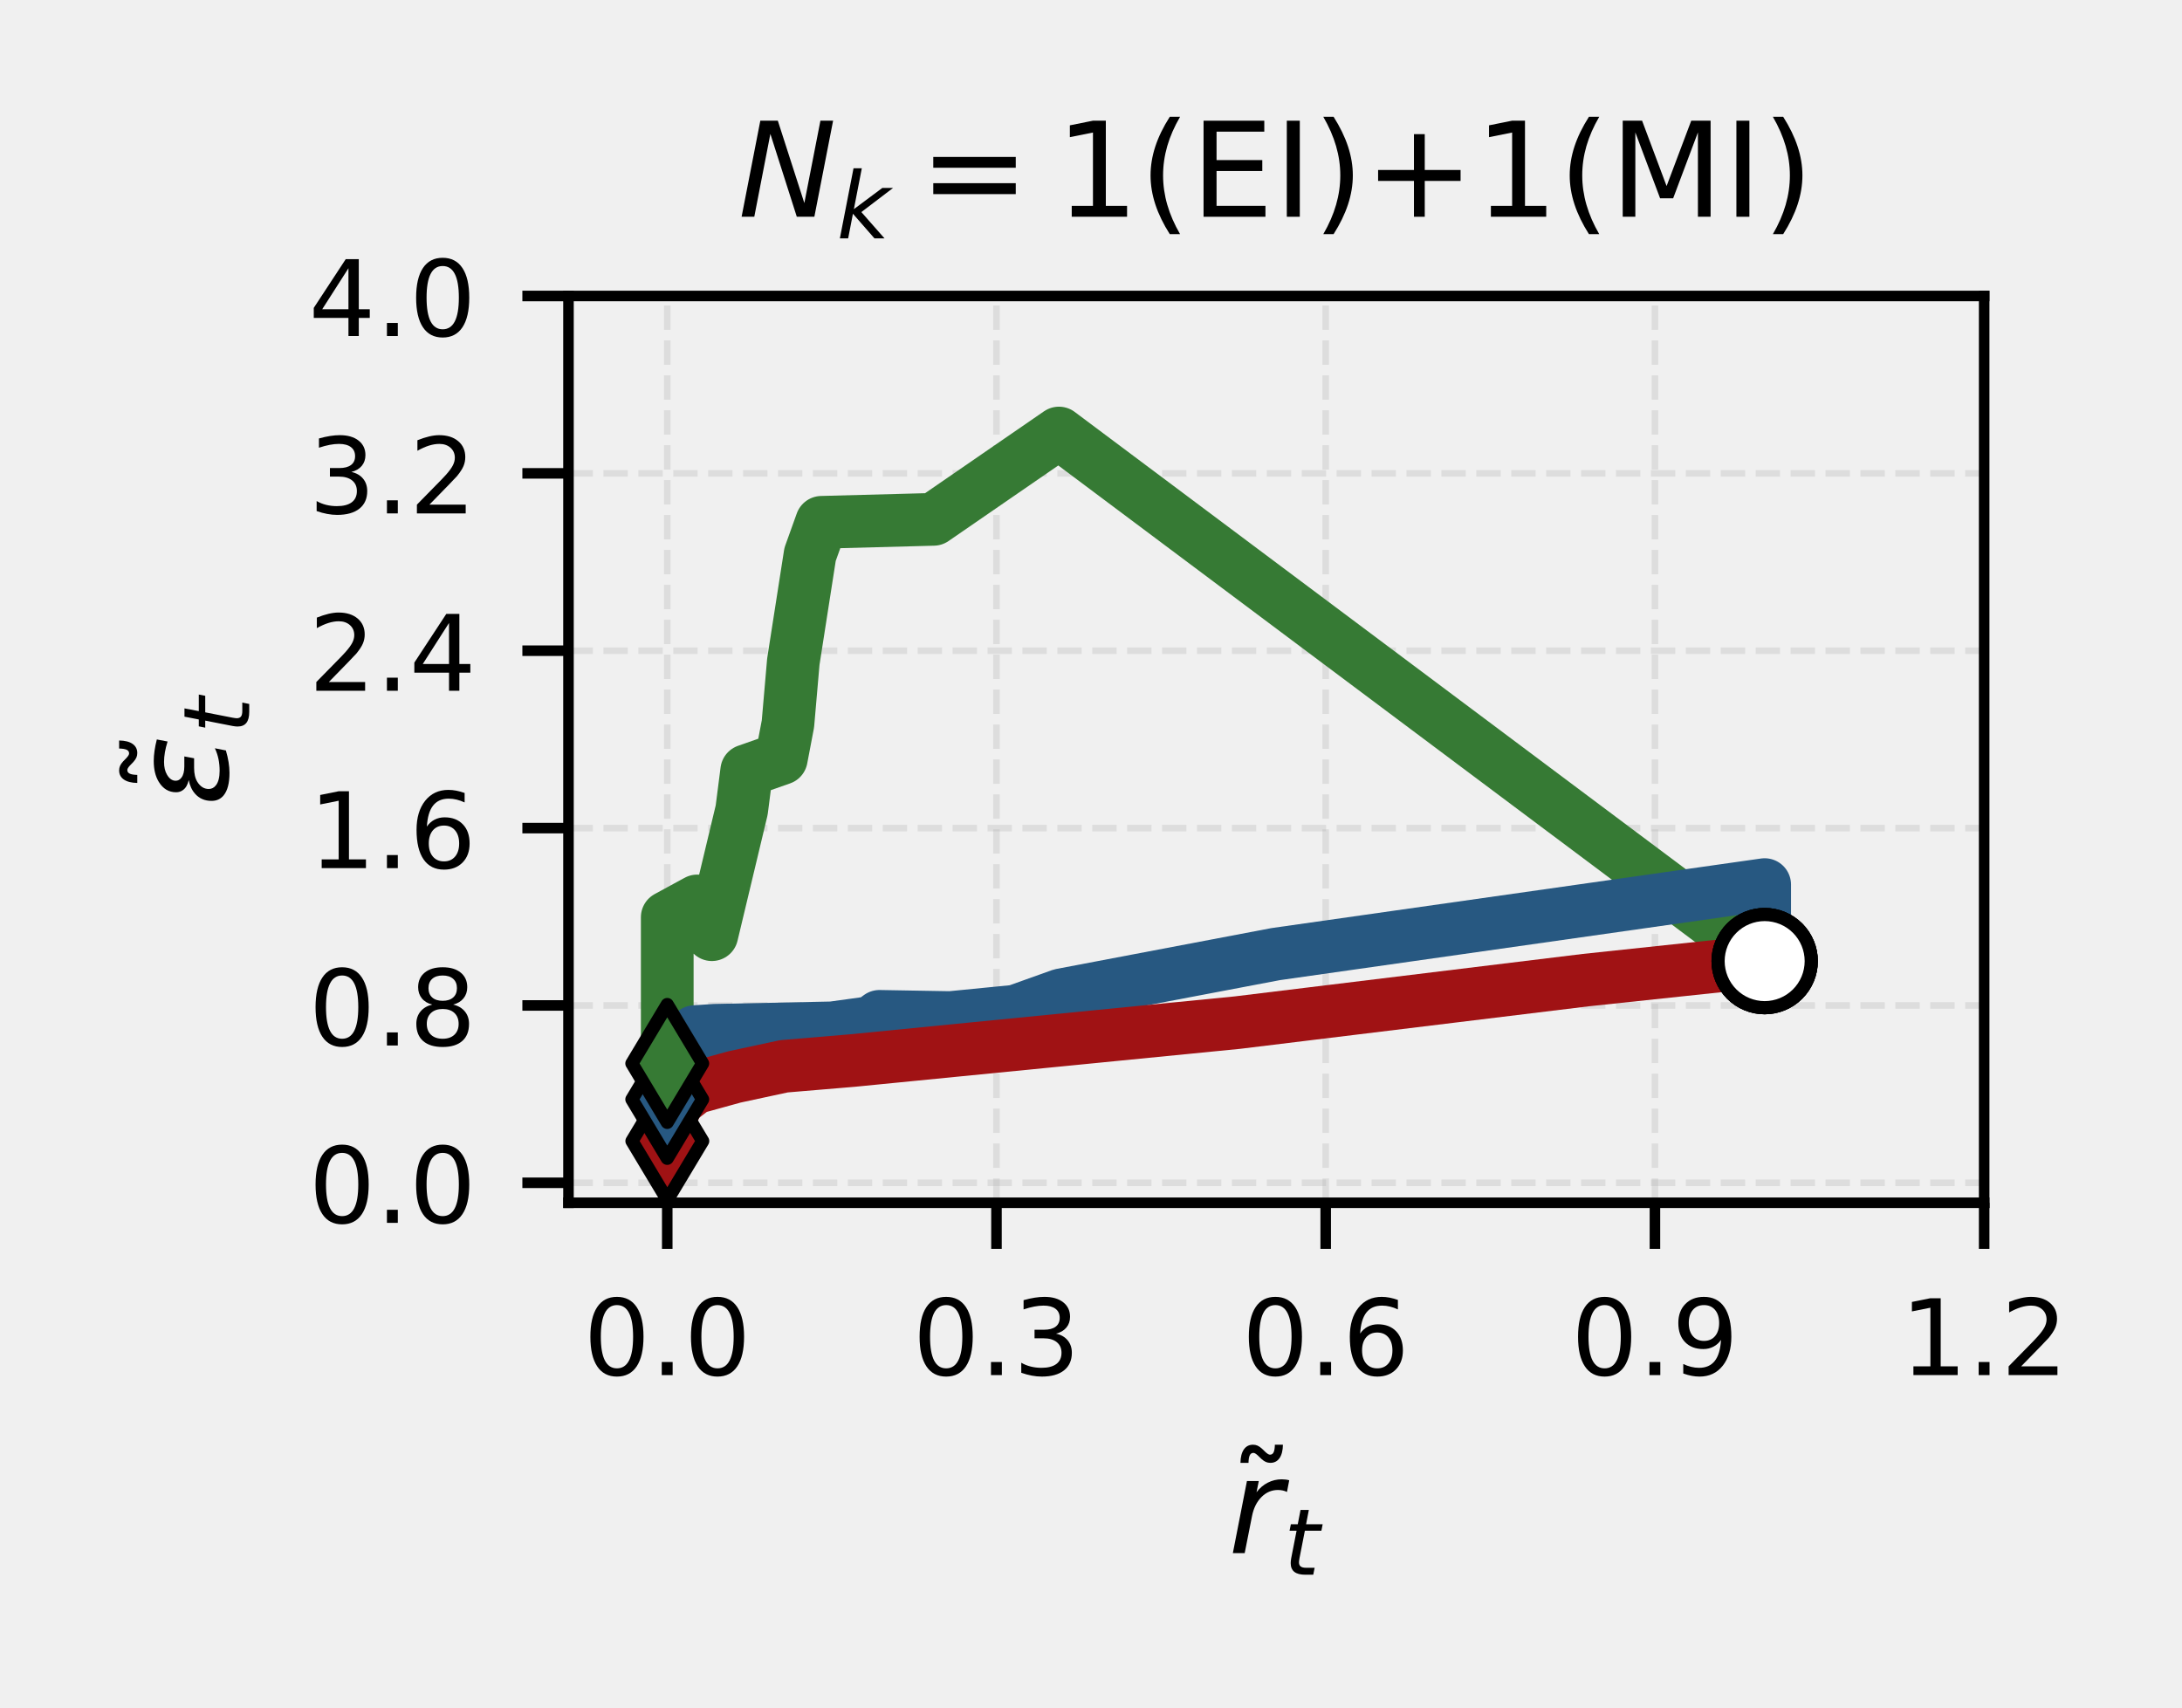
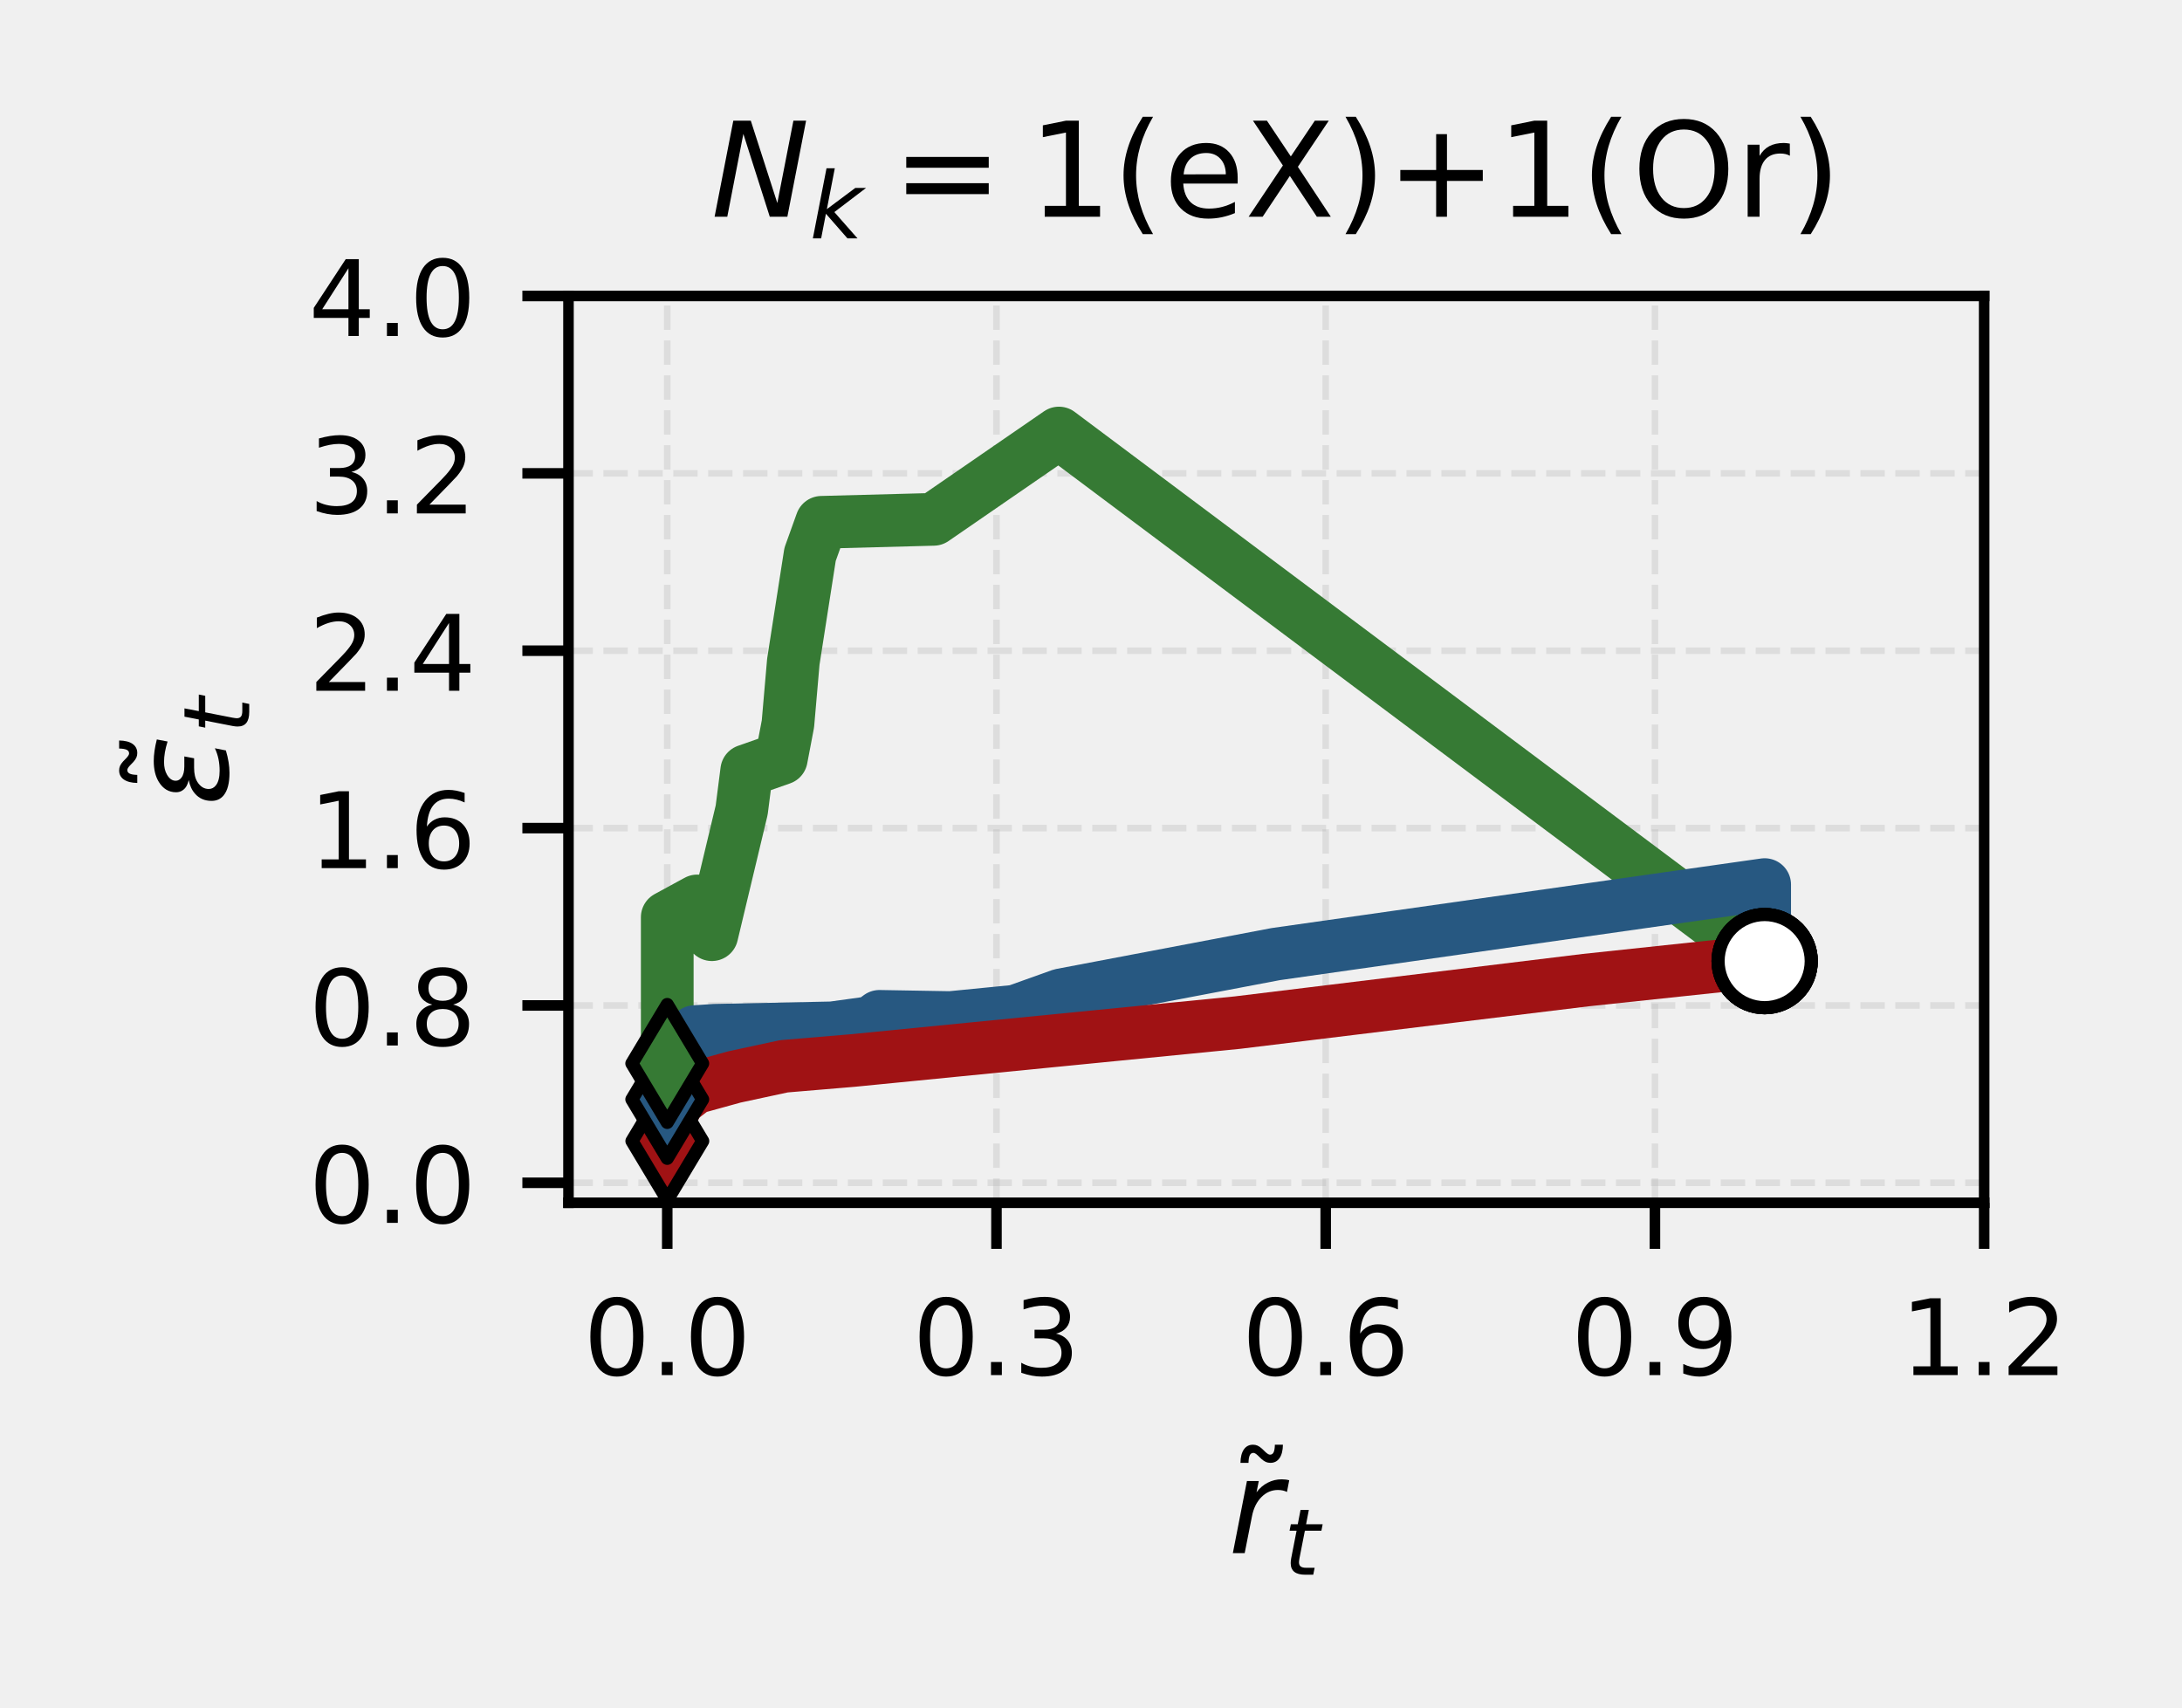
<svg xmlns="http://www.w3.org/2000/svg" xmlns:xlink="http://www.w3.org/1999/xlink" width="165.6pt" height="129.6pt" viewBox="0 0 165.6 129.6" version="1.1">
  <defs>
    <style type="text/css">*{stroke-linejoin: round; stroke-linecap: butt}</style>
  </defs>
  <g id="figure_1">
    <g id="patch_1">
      <path d="M 0 129.6  L 165.6 129.6  L 165.6 0  L 0 0  L 0 129.6  z " style="fill: none" />
    </g>
    <g id="axes_1">
      <g id="patch_2">
        <path d="M 43.144 91.286  L 150.585 91.286  L 150.585 22.464  L 43.144 22.464  L 43.144 91.286  z " style="fill: none" />
      </g>
      <g id="matplotlib.axis_1">
        <g id="xtick_1">
          <g id="line2d_1">
-             <path d="M 50.64 91.286  L 50.64 22.464  " clip-path="url(#pb78cfc6924)" style="fill: none; stroke-dasharray: 1.85,0.8; stroke-dashoffset: 0; stroke: #b0b0b0; stroke-opacity: 0.3; stroke-width: 0.5" />
+             <path d="M 50.64 91.286  L 50.64 22.464  " clip-path="url(#p8e51edc2bf)" style="fill: none; stroke-dasharray: 1.85,0.8; stroke-dashoffset: 0; stroke: #b0b0b0; stroke-opacity: 0.3; stroke-width: 0.5" />
          </g>
          <g id="line2d_2">
            <defs>
-               <path id="mb3814417b7" d="M 0 0  L 0 3.5  " style="stroke: #000000; stroke-width: 0.8" />
+               <path id="m7d8f1c8103" d="M 0 0  L 0 3.5  " style="stroke: #000000; stroke-width: 0.8" />
            </defs>
            <g>
-               <use xlink:href="#mb3814417b7" x="50.64" y="91.286" style="stroke: #000000; stroke-width: 0.8" />
+               <use xlink:href="#m7d8f1c8103" x="50.64" y="91.286" style="stroke: #000000; stroke-width: 0.8" />
            </g>
          </g>
          <g id="text_1">
            <g transform="translate(44.27863 104.3648) scale(0.08 -0.08)">
              <defs>
                <path id="DejaVuSans-30" d="M 2034 4250  Q 1547 4250 1301 3770  Q 1056 3291 1056 2328  Q 1056 1369 1301 889  Q 1547 409 2034 409  Q 2525 409 2770 889  Q 3016 1369 3016 2328  Q 3016 3291 2770 3770  Q 2525 4250 2034 4250  z M 2034 4750  Q 2819 4750 3233 4129  Q 3647 3509 3647 2328  Q 3647 1150 3233 529  Q 2819 -91 2034 -91  Q 1250 -91 836 529  Q 422 1150 422 2328  Q 422 3509 836 4129  Q 1250 4750 2034 4750  z " transform="scale(0.015625)" />
                <path id="DejaVuSans-2e" d="M 684 794  L 1344 794  L 1344 0  L 684 0  L 684 794  z " transform="scale(0.015625)" />
              </defs>
              <use xlink:href="#DejaVuSans-30" />
              <use xlink:href="#DejaVuSans-2e" x="63.623" />
              <use xlink:href="#DejaVuSans-30" x="95.41" />
            </g>
          </g>
        </g>
        <g id="xtick_2">
          <g id="line2d_3">
-             <path d="M 75.626 91.286  L 75.626 22.464  " clip-path="url(#pb78cfc6924)" style="fill: none; stroke-dasharray: 1.85,0.8; stroke-dashoffset: 0; stroke: #b0b0b0; stroke-opacity: 0.3; stroke-width: 0.5" />
+             <path d="M 75.626 91.286  L 75.626 22.464  " clip-path="url(#p8e51edc2bf)" style="fill: none; stroke-dasharray: 1.85,0.8; stroke-dashoffset: 0; stroke: #b0b0b0; stroke-opacity: 0.3; stroke-width: 0.5" />
          </g>
          <g id="line2d_4">
            <g>
-               <use xlink:href="#mb3814417b7" x="75.626" y="91.286" style="stroke: #000000; stroke-width: 0.8" />
+               <use xlink:href="#m7d8f1c8103" x="75.626" y="91.286" style="stroke: #000000; stroke-width: 0.8" />
            </g>
          </g>
          <g id="text_2">
            <g transform="translate(69.26491 104.3648) scale(0.08 -0.08)">
              <defs>
                <path id="DejaVuSans-33" d="M 2597 2516  Q 3050 2419 3304 2112  Q 3559 1806 3559 1356  Q 3559 666 3084 287  Q 2609 -91 1734 -91  Q 1441 -91 1130 -33  Q 819 25 488 141  L 488 750  Q 750 597 1062 519  Q 1375 441 1716 441  Q 2309 441 2620 675  Q 2931 909 2931 1356  Q 2931 1769 2642 2001  Q 2353 2234 1838 2234  L 1294 2234  L 1294 2753  L 1863 2753  Q 2328 2753 2575 2939  Q 2822 3125 2822 3475  Q 2822 3834 2567 4026  Q 2313 4219 1838 4219  Q 1578 4219 1281 4162  Q 984 4106 628 3988  L 628 4550  Q 988 4650 1302 4700  Q 1616 4750 1894 4750  Q 2613 4750 3031 4423  Q 3450 4097 3450 3541  Q 3450 3153 3228 2886  Q 3006 2619 2597 2516  z " transform="scale(0.015625)" />
              </defs>
              <use xlink:href="#DejaVuSans-30" />
              <use xlink:href="#DejaVuSans-2e" x="63.623" />
              <use xlink:href="#DejaVuSans-33" x="95.41" />
            </g>
          </g>
        </g>
        <g id="xtick_3">
          <g id="line2d_5">
-             <path d="M 100.612 91.286  L 100.612 22.464  " clip-path="url(#pb78cfc6924)" style="fill: none; stroke-dasharray: 1.85,0.8; stroke-dashoffset: 0; stroke: #b0b0b0; stroke-opacity: 0.3; stroke-width: 0.5" />
+             <path d="M 100.612 91.286  L 100.612 22.464  " clip-path="url(#p8e51edc2bf)" style="fill: none; stroke-dasharray: 1.85,0.8; stroke-dashoffset: 0; stroke: #b0b0b0; stroke-opacity: 0.3; stroke-width: 0.5" />
          </g>
          <g id="line2d_6">
            <g>
-               <use xlink:href="#mb3814417b7" x="100.612" y="91.286" style="stroke: #000000; stroke-width: 0.8" />
+               <use xlink:href="#m7d8f1c8103" x="100.612" y="91.286" style="stroke: #000000; stroke-width: 0.8" />
            </g>
          </g>
          <g id="text_3">
            <g transform="translate(94.25119 104.3648) scale(0.08 -0.08)">
              <defs>
                <path id="DejaVuSans-36" d="M 2113 2584  Q 1688 2584 1439 2293  Q 1191 2003 1191 1497  Q 1191 994 1439 701  Q 1688 409 2113 409  Q 2538 409 2786 701  Q 3034 994 3034 1497  Q 3034 2003 2786 2293  Q 2538 2584 2113 2584  z M 3366 4563  L 3366 3988  Q 3128 4100 2886 4159  Q 2644 4219 2406 4219  Q 1781 4219 1451 3797  Q 1122 3375 1075 2522  Q 1259 2794 1537 2939  Q 1816 3084 2150 3084  Q 2853 3084 3261 2657  Q 3669 2231 3669 1497  Q 3669 778 3244 343  Q 2819 -91 2113 -91  Q 1303 -91 875 529  Q 447 1150 447 2328  Q 447 3434 972 4092  Q 1497 4750 2381 4750  Q 2619 4750 2861 4703  Q 3103 4656 3366 4563  z " transform="scale(0.015625)" />
              </defs>
              <use xlink:href="#DejaVuSans-30" />
              <use xlink:href="#DejaVuSans-2e" x="63.623" />
              <use xlink:href="#DejaVuSans-36" x="95.41" />
            </g>
          </g>
        </g>
        <g id="xtick_4">
          <g id="line2d_7">
-             <path d="M 125.599 91.286  L 125.599 22.464  " clip-path="url(#pb78cfc6924)" style="fill: none; stroke-dasharray: 1.85,0.8; stroke-dashoffset: 0; stroke: #b0b0b0; stroke-opacity: 0.3; stroke-width: 0.5" />
+             <path d="M 125.599 91.286  L 125.599 22.464  " clip-path="url(#p8e51edc2bf)" style="fill: none; stroke-dasharray: 1.85,0.8; stroke-dashoffset: 0; stroke: #b0b0b0; stroke-opacity: 0.3; stroke-width: 0.5" />
          </g>
          <g id="line2d_8">
            <g>
-               <use xlink:href="#mb3814417b7" x="125.599" y="91.286" style="stroke: #000000; stroke-width: 0.8" />
+               <use xlink:href="#m7d8f1c8103" x="125.599" y="91.286" style="stroke: #000000; stroke-width: 0.8" />
            </g>
          </g>
          <g id="text_4">
            <g transform="translate(119.2375 104.3648) scale(0.08 -0.08)">
              <defs>
                <path id="DejaVuSans-39" d="M 703 97  L 703 672  Q 941 559 1184 500  Q 1428 441 1663 441  Q 2288 441 2617 861  Q 2947 1281 2994 2138  Q 2813 1869 2534 1725  Q 2256 1581 1919 1581  Q 1219 1581 811 2004  Q 403 2428 403 3163  Q 403 3881 828 4315  Q 1253 4750 1959 4750  Q 2769 4750 3195 4129  Q 3622 3509 3622 2328  Q 3622 1225 3098 567  Q 2575 -91 1691 -91  Q 1453 -91 1209 -44  Q 966 3 703 97  z M 1959 2075  Q 2384 2075 2632 2365  Q 2881 2656 2881 3163  Q 2881 3666 2632 3958  Q 2384 4250 1959 4250  Q 1534 4250 1286 3958  Q 1038 3666 1038 3163  Q 1038 2656 1286 2365  Q 1534 2075 1959 2075  z " transform="scale(0.015625)" />
              </defs>
              <use xlink:href="#DejaVuSans-30" />
              <use xlink:href="#DejaVuSans-2e" x="63.623" />
              <use xlink:href="#DejaVuSans-39" x="95.41" />
            </g>
          </g>
        </g>
        <g id="xtick_5">
          <g id="line2d_9">
-             <path d="M 150.585 91.286  L 150.585 22.464  " clip-path="url(#pb78cfc6924)" style="fill: none; stroke-dasharray: 1.85,0.8; stroke-dashoffset: 0; stroke: #b0b0b0; stroke-opacity: 0.3; stroke-width: 0.5" />
+             <path d="M 150.585 91.286  L 150.585 22.464  " clip-path="url(#p8e51edc2bf)" style="fill: none; stroke-dasharray: 1.85,0.8; stroke-dashoffset: 0; stroke: #b0b0b0; stroke-opacity: 0.3; stroke-width: 0.5" />
          </g>
          <g id="line2d_10">
            <g>
-               <use xlink:href="#mb3814417b7" x="150.585" y="91.286" style="stroke: #000000; stroke-width: 0.8" />
+               <use xlink:href="#m7d8f1c8103" x="150.585" y="91.286" style="stroke: #000000; stroke-width: 0.8" />
            </g>
          </g>
          <g id="text_5">
            <g transform="translate(144.2237 104.3648) scale(0.08 -0.08)">
              <defs>
                <path id="DejaVuSans-31" d="M 794 531  L 1825 531  L 1825 4091  L 703 3866  L 703 4441  L 1819 4666  L 2450 4666  L 2450 531  L 3481 531  L 3481 0  L 794 0  L 794 531  z " transform="scale(0.015625)" />
                <path id="DejaVuSans-32" d="M 1228 531  L 3431 531  L 3431 0  L 469 0  L 469 531  Q 828 903 1448 1529  Q 2069 2156 2228 2338  Q 2531 2678 2651 2914  Q 2772 3150 2772 3378  Q 2772 3750 2511 3984  Q 2250 4219 1831 4219  Q 1534 4219 1204 4116  Q 875 4013 500 3803  L 500 4441  Q 881 4594 1212 4672  Q 1544 4750 1819 4750  Q 2544 4750 2975 4387  Q 3406 4025 3406 3419  Q 3406 3131 3298 2873  Q 3191 2616 2906 2266  Q 2828 2175 2409 1742  Q 1991 1309 1228 531  z " transform="scale(0.015625)" />
              </defs>
              <use xlink:href="#DejaVuSans-31" />
              <use xlink:href="#DejaVuSans-2e" x="63.623" />
              <use xlink:href="#DejaVuSans-32" x="95.41" />
            </g>
          </g>
        </g>
        <g id="text_6">
          <g transform="translate(93.2145 117.9488) scale(0.1 -0.1)">
            <defs>
              <path id="DejaVuSans-303" d="M -1619 4281  L -1797 4453  Q -1866 4516 -1917 4545  Q -1969 4575 -2009 4575  Q -2128 4575 -2184 4461  Q -2241 4347 -2247 4091  L -2638 4091  Q -2631 4513 -2472 4742  Q -2313 4972 -2028 4972  Q -1909 4972 -1809 4928  Q -1709 4884 -1594 4781  L -1416 4609  Q -1347 4547 -1295 4517  Q -1244 4488 -1203 4488  Q -1084 4488 -1028 4602  Q -972 4716 -966 4972  L -575 4972  Q -581 4550 -740 4320  Q -900 4091 -1184 4091  Q -1303 4091 -1403 4134  Q -1503 4178 -1619 4281  z " transform="scale(0.015625)" />
              <path id="DejaVuSans-Oblique-72" d="M 2853 2969  Q 2766 3016 2653 3041  Q 2541 3066 2413 3066  Q 1953 3066 1609 2717  Q 1266 2369 1153 1784  L 800 0  L 225 0  L 909 3500  L 1484 3500  L 1375 2956  Q 1603 3259 1920 3421  Q 2238 3584 2597 3584  Q 2691 3584 2781 3573  Q 2872 3563 2963 3538  L 2853 2969  z " transform="scale(0.015625)" />
              <path id="DejaVuSans-Oblique-74" d="M 2706 3500  L 2619 3053  L 1472 3053  L 1100 1153  Q 1081 1047 1072 975  Q 1063 903 1063 863  Q 1063 663 1183 572  Q 1303 481 1569 481  L 2150 481  L 2053 0  L 1503 0  Q 991 0 739 200  Q 488 400 488 806  Q 488 878 497 964  Q 506 1050 525 1153  L 897 3053  L 409 3053  L 500 3500  L 978 3500  L 1172 4494  L 1747 4494  L 1556 3500  L 2706 3500  z " transform="scale(0.015625)" />
            </defs>
            <use xlink:href="#DejaVuSans-303" transform="translate(50.49707 5.3125)" />
            <use xlink:href="#DejaVuSans-Oblique-72" transform="translate(0 0.734375)" />
            <use xlink:href="#DejaVuSans-Oblique-74" transform="translate(42.07031 -15.67188) scale(0.7)" />
          </g>
        </g>
      </g>
      <g id="matplotlib.axis_2">
        <g id="ytick_1">
          <g id="line2d_11">
-             <path d="M 43.144 89.772  L 150.585 89.772  " clip-path="url(#pb78cfc6924)" style="fill: none; stroke-dasharray: 1.85,0.8; stroke-dashoffset: 0; stroke: #b0b0b0; stroke-opacity: 0.3; stroke-width: 0.5" />
+             <path d="M 43.144 89.772  L 150.585 89.772  " clip-path="url(#p8e51edc2bf)" style="fill: none; stroke-dasharray: 1.85,0.8; stroke-dashoffset: 0; stroke: #b0b0b0; stroke-opacity: 0.3; stroke-width: 0.5" />
          </g>
          <g id="line2d_12">
            <defs>
-               <path id="m17ca32a3f4" d="M 0 0  L -3.5 0  " style="stroke: #000000; stroke-width: 0.8" />
+               <path id="me60adaf011" d="M 0 0  L -3.5 0  " style="stroke: #000000; stroke-width: 0.8" />
            </defs>
            <g>
-               <use xlink:href="#m17ca32a3f4" x="43.144" y="89.772" style="stroke: #000000; stroke-width: 0.8" />
+               <use xlink:href="#me60adaf011" x="43.144" y="89.772" style="stroke: #000000; stroke-width: 0.8" />
            </g>
          </g>
          <g id="text_7">
            <g transform="translate(23.4215 92.81095) scale(0.08 -0.08)">
              <use xlink:href="#DejaVuSans-30" />
              <use xlink:href="#DejaVuSans-2e" x="63.623" />
              <use xlink:href="#DejaVuSans-30" x="95.41" />
            </g>
          </g>
        </g>
        <g id="ytick_2">
          <g id="line2d_13">
-             <path d="M 43.144 76.31  L 150.585 76.31  " clip-path="url(#pb78cfc6924)" style="fill: none; stroke-dasharray: 1.85,0.8; stroke-dashoffset: 0; stroke: #b0b0b0; stroke-opacity: 0.3; stroke-width: 0.5" />
+             <path d="M 43.144 76.31  L 150.585 76.31  " clip-path="url(#p8e51edc2bf)" style="fill: none; stroke-dasharray: 1.85,0.8; stroke-dashoffset: 0; stroke: #b0b0b0; stroke-opacity: 0.3; stroke-width: 0.5" />
          </g>
          <g id="line2d_14">
            <g>
-               <use xlink:href="#m17ca32a3f4" x="43.144" y="76.31" style="stroke: #000000; stroke-width: 0.8" />
+               <use xlink:href="#me60adaf011" x="43.144" y="76.31" style="stroke: #000000; stroke-width: 0.8" />
            </g>
          </g>
          <g id="text_8">
            <g transform="translate(23.4215 79.34944) scale(0.08 -0.08)">
              <defs>
                <path id="DejaVuSans-38" d="M 2034 2216  Q 1584 2216 1326 1975  Q 1069 1734 1069 1313  Q 1069 891 1326 650  Q 1584 409 2034 409  Q 2484 409 2743 651  Q 3003 894 3003 1313  Q 3003 1734 2745 1975  Q 2488 2216 2034 2216  z M 1403 2484  Q 997 2584 770 2862  Q 544 3141 544 3541  Q 544 4100 942 4425  Q 1341 4750 2034 4750  Q 2731 4750 3128 4425  Q 3525 4100 3525 3541  Q 3525 3141 3298 2862  Q 3072 2584 2669 2484  Q 3125 2378 3379 2068  Q 3634 1759 3634 1313  Q 3634 634 3220 271  Q 2806 -91 2034 -91  Q 1263 -91 848 271  Q 434 634 434 1313  Q 434 1759 690 2068  Q 947 2378 1403 2484  z M 1172 3481  Q 1172 3119 1398 2916  Q 1625 2713 2034 2713  Q 2441 2713 2670 2916  Q 2900 3119 2900 3481  Q 2900 3844 2670 4047  Q 2441 4250 2034 4250  Q 1625 4250 1398 4047  Q 1172 3844 1172 3481  z " transform="scale(0.015625)" />
              </defs>
              <use xlink:href="#DejaVuSans-30" />
              <use xlink:href="#DejaVuSans-2e" x="63.623" />
              <use xlink:href="#DejaVuSans-38" x="95.41" />
            </g>
          </g>
        </g>
        <g id="ytick_3">
          <g id="line2d_15">
-             <path d="M 43.144 62.849  L 150.585 62.849  " clip-path="url(#pb78cfc6924)" style="fill: none; stroke-dasharray: 1.85,0.8; stroke-dashoffset: 0; stroke: #b0b0b0; stroke-opacity: 0.3; stroke-width: 0.5" />
+             <path d="M 43.144 62.849  L 150.585 62.849  " clip-path="url(#p8e51edc2bf)" style="fill: none; stroke-dasharray: 1.85,0.8; stroke-dashoffset: 0; stroke: #b0b0b0; stroke-opacity: 0.3; stroke-width: 0.5" />
          </g>
          <g id="line2d_16">
            <g>
-               <use xlink:href="#m17ca32a3f4" x="43.144" y="62.849" style="stroke: #000000; stroke-width: 0.8" />
+               <use xlink:href="#me60adaf011" x="43.144" y="62.849" style="stroke: #000000; stroke-width: 0.8" />
            </g>
          </g>
          <g id="text_9">
            <g transform="translate(23.4215 65.88792) scale(0.08 -0.08)">
              <use xlink:href="#DejaVuSans-31" />
              <use xlink:href="#DejaVuSans-2e" x="63.623" />
              <use xlink:href="#DejaVuSans-36" x="95.41" />
            </g>
          </g>
        </g>
        <g id="ytick_4">
          <g id="line2d_17">
-             <path d="M 43.144 49.387  L 150.585 49.387  " clip-path="url(#pb78cfc6924)" style="fill: none; stroke-dasharray: 1.85,0.8; stroke-dashoffset: 0; stroke: #b0b0b0; stroke-opacity: 0.3; stroke-width: 0.5" />
+             <path d="M 43.144 49.387  L 150.585 49.387  " clip-path="url(#p8e51edc2bf)" style="fill: none; stroke-dasharray: 1.85,0.8; stroke-dashoffset: 0; stroke: #b0b0b0; stroke-opacity: 0.3; stroke-width: 0.5" />
          </g>
          <g id="line2d_18">
            <g>
-               <use xlink:href="#m17ca32a3f4" x="43.144" y="49.387" style="stroke: #000000; stroke-width: 0.8" />
+               <use xlink:href="#me60adaf011" x="43.144" y="49.387" style="stroke: #000000; stroke-width: 0.8" />
            </g>
          </g>
          <g id="text_10">
            <g transform="translate(23.4215 52.42641) scale(0.08 -0.08)">
              <defs>
                <path id="DejaVuSans-34" d="M 2419 4116  L 825 1625  L 2419 1625  L 2419 4116  z M 2253 4666  L 3047 4666  L 3047 1625  L 3713 1625  L 3713 1100  L 3047 1100  L 3047 0  L 2419 0  L 2419 1100  L 313 1100  L 313 1709  L 2253 4666  z " transform="scale(0.015625)" />
              </defs>
              <use xlink:href="#DejaVuSans-32" />
              <use xlink:href="#DejaVuSans-2e" x="63.623" />
              <use xlink:href="#DejaVuSans-34" x="95.41" />
            </g>
          </g>
        </g>
        <g id="ytick_5">
          <g id="line2d_19">
-             <path d="M 43.144 35.926  L 150.585 35.926  " clip-path="url(#pb78cfc6924)" style="fill: none; stroke-dasharray: 1.85,0.8; stroke-dashoffset: 0; stroke: #b0b0b0; stroke-opacity: 0.3; stroke-width: 0.5" />
+             <path d="M 43.144 35.926  L 150.585 35.926  " clip-path="url(#p8e51edc2bf)" style="fill: none; stroke-dasharray: 1.85,0.8; stroke-dashoffset: 0; stroke: #b0b0b0; stroke-opacity: 0.3; stroke-width: 0.5" />
          </g>
          <g id="line2d_20">
            <g>
-               <use xlink:href="#m17ca32a3f4" x="43.144" y="35.926" style="stroke: #000000; stroke-width: 0.8" />
+               <use xlink:href="#me60adaf011" x="43.144" y="35.926" style="stroke: #000000; stroke-width: 0.8" />
            </g>
          </g>
          <g id="text_11">
            <g transform="translate(23.4215 38.96489) scale(0.08 -0.08)">
              <use xlink:href="#DejaVuSans-33" />
              <use xlink:href="#DejaVuSans-2e" x="63.623" />
              <use xlink:href="#DejaVuSans-32" x="95.41" />
            </g>
          </g>
        </g>
        <g id="ytick_6">
          <g id="line2d_21">
-             <path d="M 43.144 22.464  L 150.585 22.464  " clip-path="url(#pb78cfc6924)" style="fill: none; stroke-dasharray: 1.85,0.8; stroke-dashoffset: 0; stroke: #b0b0b0; stroke-opacity: 0.3; stroke-width: 0.5" />
+             <path d="M 43.144 22.464  L 150.585 22.464  " clip-path="url(#p8e51edc2bf)" style="fill: none; stroke-dasharray: 1.85,0.8; stroke-dashoffset: 0; stroke: #b0b0b0; stroke-opacity: 0.3; stroke-width: 0.5" />
          </g>
          <g id="line2d_22">
            <g>
-               <use xlink:href="#m17ca32a3f4" x="43.144" y="22.464" style="stroke: #000000; stroke-width: 0.8" />
+               <use xlink:href="#me60adaf011" x="43.144" y="22.464" style="stroke: #000000; stroke-width: 0.8" />
            </g>
          </g>
          <g id="text_12">
            <g transform="translate(23.4215 25.50337) scale(0.08 -0.08)">
              <use xlink:href="#DejaVuSans-34" />
              <use xlink:href="#DejaVuSans-2e" x="63.623" />
              <use xlink:href="#DejaVuSans-30" x="95.41" />
            </g>
          </g>
        </g>
        <g id="text_13">
          <g transform="translate(17.34181 61.175) rotate(-90) scale(0.1 -0.1)">
            <defs>
              <path id="DejaVuSans-Oblique-3b5" d="M 1263 1888  Q 925 1963 778 2166  Q 669 2309 669 2503  Q 669 3034 1175 3344  Q 1575 3588 2188 3588  Q 2425 3588 2684 3550  Q 2944 3513 3234 3438  L 3134 2916  Q 2847 3006 2606 3047  Q 2359 3088 2138 3088  Q 1766 3088 1522 2944  Q 1228 2772 1228 2522  Q 1228 2356 1381 2241  Q 1563 2103 1925 2103  L 2409 2103  L 2319 1628  L 1856 1628  Q 1425 1628 1172 1469  Q 828 1253 828 916  Q 828 703 1013 563  Q 1244 388 1716 388  Q 2006 388 2284 444  Q 2563 503 2806 619  L 2700 84  Q 2403 -3 2131 -47  Q 1859 -91 1609 -91  Q 866 -91 516 194  Q 250 413 250 781  Q 250 1278 600 1584  Q 859 1813 1263 1888  z " transform="scale(0.015625)" />
            </defs>
            <use xlink:href="#DejaVuSans-303" transform="translate(58.73193 5.3125)" />
            <use xlink:href="#DejaVuSans-Oblique-3b5" transform="translate(0 0.671875)" />
            <use xlink:href="#DejaVuSans-Oblique-74" transform="translate(55.00977 -15.73438) scale(0.7)" />
          </g>
        </g>
      </g>
      <g id="patch_3">
        <path d="M 43.144 91.286  L 43.144 22.464  " style="fill: none; stroke: #000000; stroke-width: 0.8; stroke-linejoin: miter; stroke-linecap: square" />
      </g>
      <g id="patch_4">
        <path d="M 150.585 91.286  L 150.585 22.464  " style="fill: none; stroke: #000000; stroke-width: 0.8; stroke-linejoin: miter; stroke-linecap: square" />
      </g>
      <g id="patch_5">
        <path d="M 43.144 91.286  L 150.585 91.286  " style="fill: none; stroke: #000000; stroke-width: 0.8; stroke-linejoin: miter; stroke-linecap: square" />
      </g>
      <g id="patch_6">
        <path d="M 43.144 22.464  L 150.585 22.464  " style="fill: none; stroke: #000000; stroke-width: 0.8; stroke-linejoin: miter; stroke-linecap: square" />
      </g>
      <g id="text_14">
-         <g transform="translate(56.0145 16.464) scale(0.1 -0.1)">
+         <g transform="translate(53.9645 16.464) scale(0.1 -0.1)">
          <defs>
            <path id="DejaVuSans-Oblique-4e" d="M 1081 4666  L 1931 4666  L 3219 666  L 4000 4666  L 4616 4666  L 3706 0  L 2853 0  L 1569 4025  L 788 0  L 172 0  L 1081 4666  z " transform="scale(0.015625)" />
            <path id="DejaVuSans-Oblique-6b" d="M 1172 4863  L 1747 4863  L 1197 2028  L 3169 3500  L 3916 3500  L 1716 1825  L 3322 0  L 2625 0  L 1131 1709  L 800 0  L 225 0  L 1172 4863  z " transform="scale(0.015625)" />
            <path id="DejaVuSans-3d" d="M 678 2906  L 4684 2906  L 4684 2381  L 678 2381  L 678 2906  z M 678 1631  L 4684 1631  L 4684 1100  L 678 1100  L 678 1631  z " transform="scale(0.015625)" />
            <path id="DejaVuSans-28" d="M 1984 4856  Q 1566 4138 1362 3434  Q 1159 2731 1159 2009  Q 1159 1288 1364 580  Q 1569 -128 1984 -844  L 1484 -844  Q 1016 -109 783 600  Q 550 1309 550 2009  Q 550 2706 781 3412  Q 1013 4119 1484 4856  L 1984 4856  z " transform="scale(0.015625)" />
-             <path id="DejaVuSans-45" d="M 628 4666  L 3578 4666  L 3578 4134  L 1259 4134  L 1259 2753  L 3481 2753  L 3481 2222  L 1259 2222  L 1259 531  L 3634 531  L 3634 0  L 628 0  L 628 4666  z " transform="scale(0.015625)" />
-             <path id="DejaVuSans-49" d="M 628 4666  L 1259 4666  L 1259 0  L 628 0  L 628 4666  z " transform="scale(0.015625)" />
+             <path id="DejaVuSans-65" d="M 3597 1894  L 3597 1613  L 953 1613  Q 991 1019 1311 708  Q 1631 397 2203 397  Q 2534 397 2845 478  Q 3156 559 3463 722  L 3463 178  Q 3153 47 2828 -22  Q 2503 -91 2169 -91  Q 1331 -91 842 396  Q 353 884 353 1716  Q 353 2575 817 3079  Q 1281 3584 2069 3584  Q 2775 3584 3186 3129  Q 3597 2675 3597 1894  z M 3022 2063  Q 3016 2534 2758 2815  Q 2500 3097 2075 3097  Q 1594 3097 1305 2825  Q 1016 2553 972 2059  L 3022 2063  z " transform="scale(0.015625)" />
+             <path id="DejaVuSans-58" d="M 403 4666  L 1081 4666  L 2241 2931  L 3406 4666  L 4084 4666  L 2584 2425  L 4184 0  L 3506 0  L 2194 1984  L 872 0  L 191 0  L 1856 2491  L 403 4666  z " transform="scale(0.015625)" />
            <path id="DejaVuSans-29" d="M 513 4856  L 1013 4856  Q 1481 4119 1714 3412  Q 1947 2706 1947 2009  Q 1947 1309 1714 600  Q 1481 -109 1013 -844  L 513 -844  Q 928 -128 1133 580  Q 1338 1288 1338 2009  Q 1338 2731 1133 3434  Q 928 4138 513 4856  z " transform="scale(0.015625)" />
            <path id="DejaVuSans-2b" d="M 2944 4013  L 2944 2272  L 4684 2272  L 4684 1741  L 2944 1741  L 2944 0  L 2419 0  L 2419 1741  L 678 1741  L 678 2272  L 2419 2272  L 2419 4013  L 2944 4013  z " transform="scale(0.015625)" />
-             <path id="DejaVuSans-4d" d="M 628 4666  L 1569 4666  L 2759 1491  L 3956 4666  L 4897 4666  L 4897 0  L 4281 0  L 4281 4097  L 3078 897  L 2444 897  L 1241 4097  L 1241 0  L 628 0  L 628 4666  z " transform="scale(0.015625)" />
+             <path id="DejaVuSans-4f" d="M 2522 4238  Q 1834 4238 1429 3725  Q 1025 3213 1025 2328  Q 1025 1447 1429 934  Q 1834 422 2522 422  Q 3209 422 3611 934  Q 4013 1447 4013 2328  Q 4013 3213 3611 3725  Q 3209 4238 2522 4238  z M 2522 4750  Q 3503 4750 4090 4092  Q 4678 3434 4678 2328  Q 4678 1225 4090 567  Q 3503 -91 2522 -91  Q 1538 -91 948 565  Q 359 1222 359 2328  Q 359 3434 948 4092  Q 1538 4750 2522 4750  z " transform="scale(0.015625)" />
+             <path id="DejaVuSans-72" d="M 2631 2963  Q 2534 3019 2420 3045  Q 2306 3072 2169 3072  Q 1681 3072 1420 2755  Q 1159 2438 1159 1844  L 1159 0  L 581 0  L 581 3500  L 1159 3500  L 1159 2956  Q 1341 3275 1631 3429  Q 1922 3584 2338 3584  Q 2397 3584 2469 3576  Q 2541 3569 2628 3553  L 2631 2963  z " transform="scale(0.015625)" />
          </defs>
          <use xlink:href="#DejaVuSans-Oblique-4e" transform="translate(0 0.125)" />
          <use xlink:href="#DejaVuSans-Oblique-6b" transform="translate(74.80469 -16.28125) scale(0.7)" />
          <use xlink:href="#DejaVuSans-3d" transform="translate(137.5586 0.125)" />
          <use xlink:href="#DejaVuSans-31" transform="translate(240.8301 0.125)" />
          <use xlink:href="#DejaVuSans-28" transform="translate(304.4531 0.125)" />
-           <use xlink:href="#DejaVuSans-45" transform="translate(343.4668 0.125)" />
-           <use xlink:href="#DejaVuSans-49" transform="translate(406.6504 0.125)" />
-           <use xlink:href="#DejaVuSans-29" transform="translate(436.1426 0.125)" />
-           <use xlink:href="#DejaVuSans-2b" transform="translate(475.1562 0.125)" />
-           <use xlink:href="#DejaVuSans-31" transform="translate(558.9453 0.125)" />
-           <use xlink:href="#DejaVuSans-28" transform="translate(622.5684 0.125)" />
-           <use xlink:href="#DejaVuSans-4d" transform="translate(661.582 0.125)" />
-           <use xlink:href="#DejaVuSans-49" transform="translate(747.8613 0.125)" />
-           <use xlink:href="#DejaVuSans-29" transform="translate(777.3535 0.125)" />
+           <use xlink:href="#DejaVuSans-65" transform="translate(343.4668 0.125)" />
+           <use xlink:href="#DejaVuSans-58" transform="translate(404.9902 0.125)" />
+           <use xlink:href="#DejaVuSans-29" transform="translate(473.4961 0.125)" />
+           <use xlink:href="#DejaVuSans-2b" transform="translate(512.5098 0.125)" />
+           <use xlink:href="#DejaVuSans-31" transform="translate(596.2988 0.125)" />
+           <use xlink:href="#DejaVuSans-28" transform="translate(659.9219 0.125)" />
+           <use xlink:href="#DejaVuSans-4f" transform="translate(698.9355 0.125)" />
+           <use xlink:href="#DejaVuSans-72" transform="translate(777.6465 0.125)" />
+           <use xlink:href="#DejaVuSans-29" transform="translate(818.7598 0.125)" />
        </g>
      </g>
      <g id="line2d_23">
-         <path d="M 133.927 72.945  L 80.366 32.866  L 70.854 39.416  L 62.353 39.642  L 61.479 42.077  L 60.208 50.223  L 59.799 54.939  L 59.298 57.571  L 56.672 58.493  L 56.289 61.482  L 54.027 70.939  L 52.917 68.378  L 50.64 69.616  L 50.64 74.485  L 50.64 79.118  L 50.64 79.564  L 50.64 79.853  L 50.64 80.149  L 50.64 80.309  L 50.64 80.524  L 50.64 80.713  " clip-path="url(#pb78cfc6924)" style="fill: none; stroke: #367a34; stroke-width: 4; stroke-linecap: square" />
+         <path d="M 133.927 72.945  L 80.366 32.866  L 70.854 39.416  L 62.353 39.642  L 61.479 42.077  L 60.208 50.223  L 59.799 54.939  L 59.298 57.571  L 56.672 58.493  L 56.289 61.482  L 54.027 70.939  L 52.917 68.378  L 50.64 69.616  L 50.64 74.485  L 50.64 79.118  L 50.64 79.564  L 50.64 79.853  L 50.64 80.149  L 50.64 80.309  L 50.64 80.524  L 50.64 80.713  " clip-path="url(#p8e51edc2bf)" style="fill: none; stroke: #367a34; stroke-width: 4; stroke-linecap: square" />
      </g>
      <g id="line2d_24">
-         <path d="M 133.927 72.945  L 133.927 67.139  L 96.817 72.414  L 80.519 75.51  L 77.069 76.744  L 72.125 77.231  L 66.745 77.138  L 66.103 77.604  L 63.159 78.011  L 54.25 78.197  L 52.71 78.299  L 52.331 78.641  L 52.187 79.231  L 51.545 80.03  L 51.334 80.794  L 50.783 81.107  L 50.778 81.588  L 50.645 81.915  L 50.64 82.259  L 50.64 82.875  L 50.64 83.439  " clip-path="url(#pb78cfc6924)" style="fill: none; stroke: #275881; stroke-width: 4; stroke-linecap: square" />
+         <path d="M 133.927 72.945  L 133.927 67.139  L 96.817 72.414  L 80.519 75.51  L 77.069 76.744  L 72.125 77.231  L 66.745 77.138  L 66.103 77.604  L 63.159 78.011  L 54.25 78.197  L 52.71 78.299  L 52.331 78.641  L 52.187 79.231  L 51.545 80.03  L 51.334 80.794  L 50.783 81.107  L 50.778 81.588  L 50.645 81.915  L 50.64 82.259  L 50.64 82.875  L 50.64 83.439  " clip-path="url(#p8e51edc2bf)" style="fill: none; stroke: #275881; stroke-width: 4; stroke-linecap: square" />
      </g>
      <g id="line2d_25">
-         <path d="M 133.927 72.945  L 120.356 74.387  L 93.911 77.613  L 64.716 80.49  L 59.489 80.929  L 55.736 81.737  L 52.731 82.567  L 51.811 83.279  L 51.392 83.619  L 51.277 83.902  L 50.992 84.63  L 50.992 84.706  L 50.949 84.978  L 50.863 85.329  L 50.801 85.442  L 50.722 85.569  L 50.672 85.679  L 50.672 85.901  L 50.646 86.225  L 50.646 86.413  L 50.646 86.602  " clip-path="url(#pb78cfc6924)" style="fill: none; stroke: #a01214; stroke-width: 4; stroke-linecap: square" />
+         <path d="M 133.927 72.945  L 120.356 74.387  L 93.911 77.613  L 64.716 80.49  L 59.489 80.929  L 55.736 81.737  L 52.731 82.567  L 51.811 83.279  L 51.392 83.619  L 51.277 83.902  L 50.992 84.63  L 50.992 84.706  L 50.949 84.978  L 50.863 85.329  L 50.801 85.442  L 50.722 85.569  L 50.672 85.679  L 50.672 85.901  L 50.646 86.225  L 50.646 86.413  L 50.646 86.602  " clip-path="url(#p8e51edc2bf)" style="fill: none; stroke: #a01214; stroke-width: 4; stroke-linecap: square" />
      </g>
      <g id="PathCollection_1">
        <defs>
-           <path id="m77a54af178" d="M 0 3.536  C 0.938 3.536 1.837 3.163 2.5 2.5  C 3.163 1.837 3.536 0.938 3.536 0  C 3.536 -0.938 3.163 -1.837 2.5 -2.5  C 1.837 -3.163 0.938 -3.536 0 -3.536  C -0.938 -3.536 -1.837 -3.163 -2.5 -2.5  C -3.163 -1.837 -3.536 -0.938 -3.536 0  C -3.536 0.938 -3.163 1.837 -2.5 2.5  C -1.837 3.163 -0.938 3.536 0 3.536  z " style="stroke: #000000" />
+           <path id="ma781bcb227" d="M 0 3.536  C 0.938 3.536 1.837 3.163 2.5 2.5  C 3.163 1.837 3.536 0.938 3.536 0  C 3.536 -0.938 3.163 -1.837 2.5 -2.5  C 1.837 -3.163 0.938 -3.536 0 -3.536  C -0.938 -3.536 -1.837 -3.163 -2.5 -2.5  C -3.163 -1.837 -3.536 -0.938 -3.536 0  C -3.536 0.938 -3.163 1.837 -2.5 2.5  C -1.837 3.163 -0.938 3.536 0 3.536  z " style="stroke: #000000" />
        </defs>
-         <g clip-path="url(#pb78cfc6924)">
-           <use xlink:href="#m77a54af178" x="133.927" y="72.945" style="fill: #ffffff; stroke: #000000" />
+         <g clip-path="url(#p8e51edc2bf)">
+           <use xlink:href="#ma781bcb227" x="133.927" y="72.945" style="fill: #ffffff; stroke: #000000" />
        </g>
      </g>
      <g id="PathCollection_2">
        <defs>
-           <path id="m133a1e4189" d="M -0 4.472  L 2.683 0  L 0 -4.472  L -2.683 -0  z " style="stroke: #000000" />
+           <path id="m2500965b5d" d="M -0 4.472  L 2.683 0  L 0 -4.472  L -2.683 -0  z " style="stroke: #000000" />
        </defs>
-         <g clip-path="url(#pb78cfc6924)">
-           <use xlink:href="#m133a1e4189" x="50.646" y="86.602" style="fill: #a01214; stroke: #000000" />
+         <g clip-path="url(#p8e51edc2bf)">
+           <use xlink:href="#m2500965b5d" x="50.646" y="86.602" style="fill: #a01214; stroke: #000000" />
        </g>
      </g>
      <g id="PathCollection_3">
-         <g clip-path="url(#pb78cfc6924)">
-           <use xlink:href="#m77a54af178" x="133.927" y="72.945" style="fill: #ffffff; stroke: #000000" />
+         <g clip-path="url(#p8e51edc2bf)">
+           <use xlink:href="#ma781bcb227" x="133.927" y="72.945" style="fill: #ffffff; stroke: #000000" />
        </g>
      </g>
      <g id="PathCollection_4">
        <defs>
-           <path id="m05c06e8c99" d="M -0 4.472  L 2.683 0  L 0 -4.472  L -2.683 -0  z " style="stroke: #000000" />
+           <path id="mf4206b7e29" d="M -0 4.472  L 2.683 0  L 0 -4.472  L -2.683 -0  z " style="stroke: #000000" />
        </defs>
-         <g clip-path="url(#pb78cfc6924)">
-           <use xlink:href="#m05c06e8c99" x="50.64" y="83.439" style="fill: #275881; stroke: #000000" />
+         <g clip-path="url(#p8e51edc2bf)">
+           <use xlink:href="#mf4206b7e29" x="50.64" y="83.439" style="fill: #275881; stroke: #000000" />
        </g>
      </g>
      <g id="PathCollection_5">
-         <g clip-path="url(#pb78cfc6924)">
-           <use xlink:href="#m77a54af178" x="133.927" y="72.945" style="fill: #ffffff; stroke: #000000" />
+         <g clip-path="url(#p8e51edc2bf)">
+           <use xlink:href="#ma781bcb227" x="133.927" y="72.945" style="fill: #ffffff; stroke: #000000" />
        </g>
      </g>
      <g id="PathCollection_6">
        <defs>
-           <path id="me48f33e266" d="M -0 4.472  L 2.683 0  L 0 -4.472  L -2.683 -0  z " style="stroke: #000000" />
+           <path id="m4acdb6ba67" d="M -0 4.472  L 2.683 0  L 0 -4.472  L -2.683 -0  z " style="stroke: #000000" />
        </defs>
-         <g clip-path="url(#pb78cfc6924)">
-           <use xlink:href="#me48f33e266" x="50.64" y="80.713" style="fill: #367a34; stroke: #000000" />
+         <g clip-path="url(#p8e51edc2bf)">
+           <use xlink:href="#m4acdb6ba67" x="50.64" y="80.713" style="fill: #367a34; stroke: #000000" />
        </g>
      </g>
    </g>
  </g>
  <defs>
-     <clipPath id="pb78cfc6924">
+     <clipPath id="p8e51edc2bf">
      <rect x="43.144" y="22.464" width="107.441" height="68.822" />
    </clipPath>
  </defs>
</svg>
